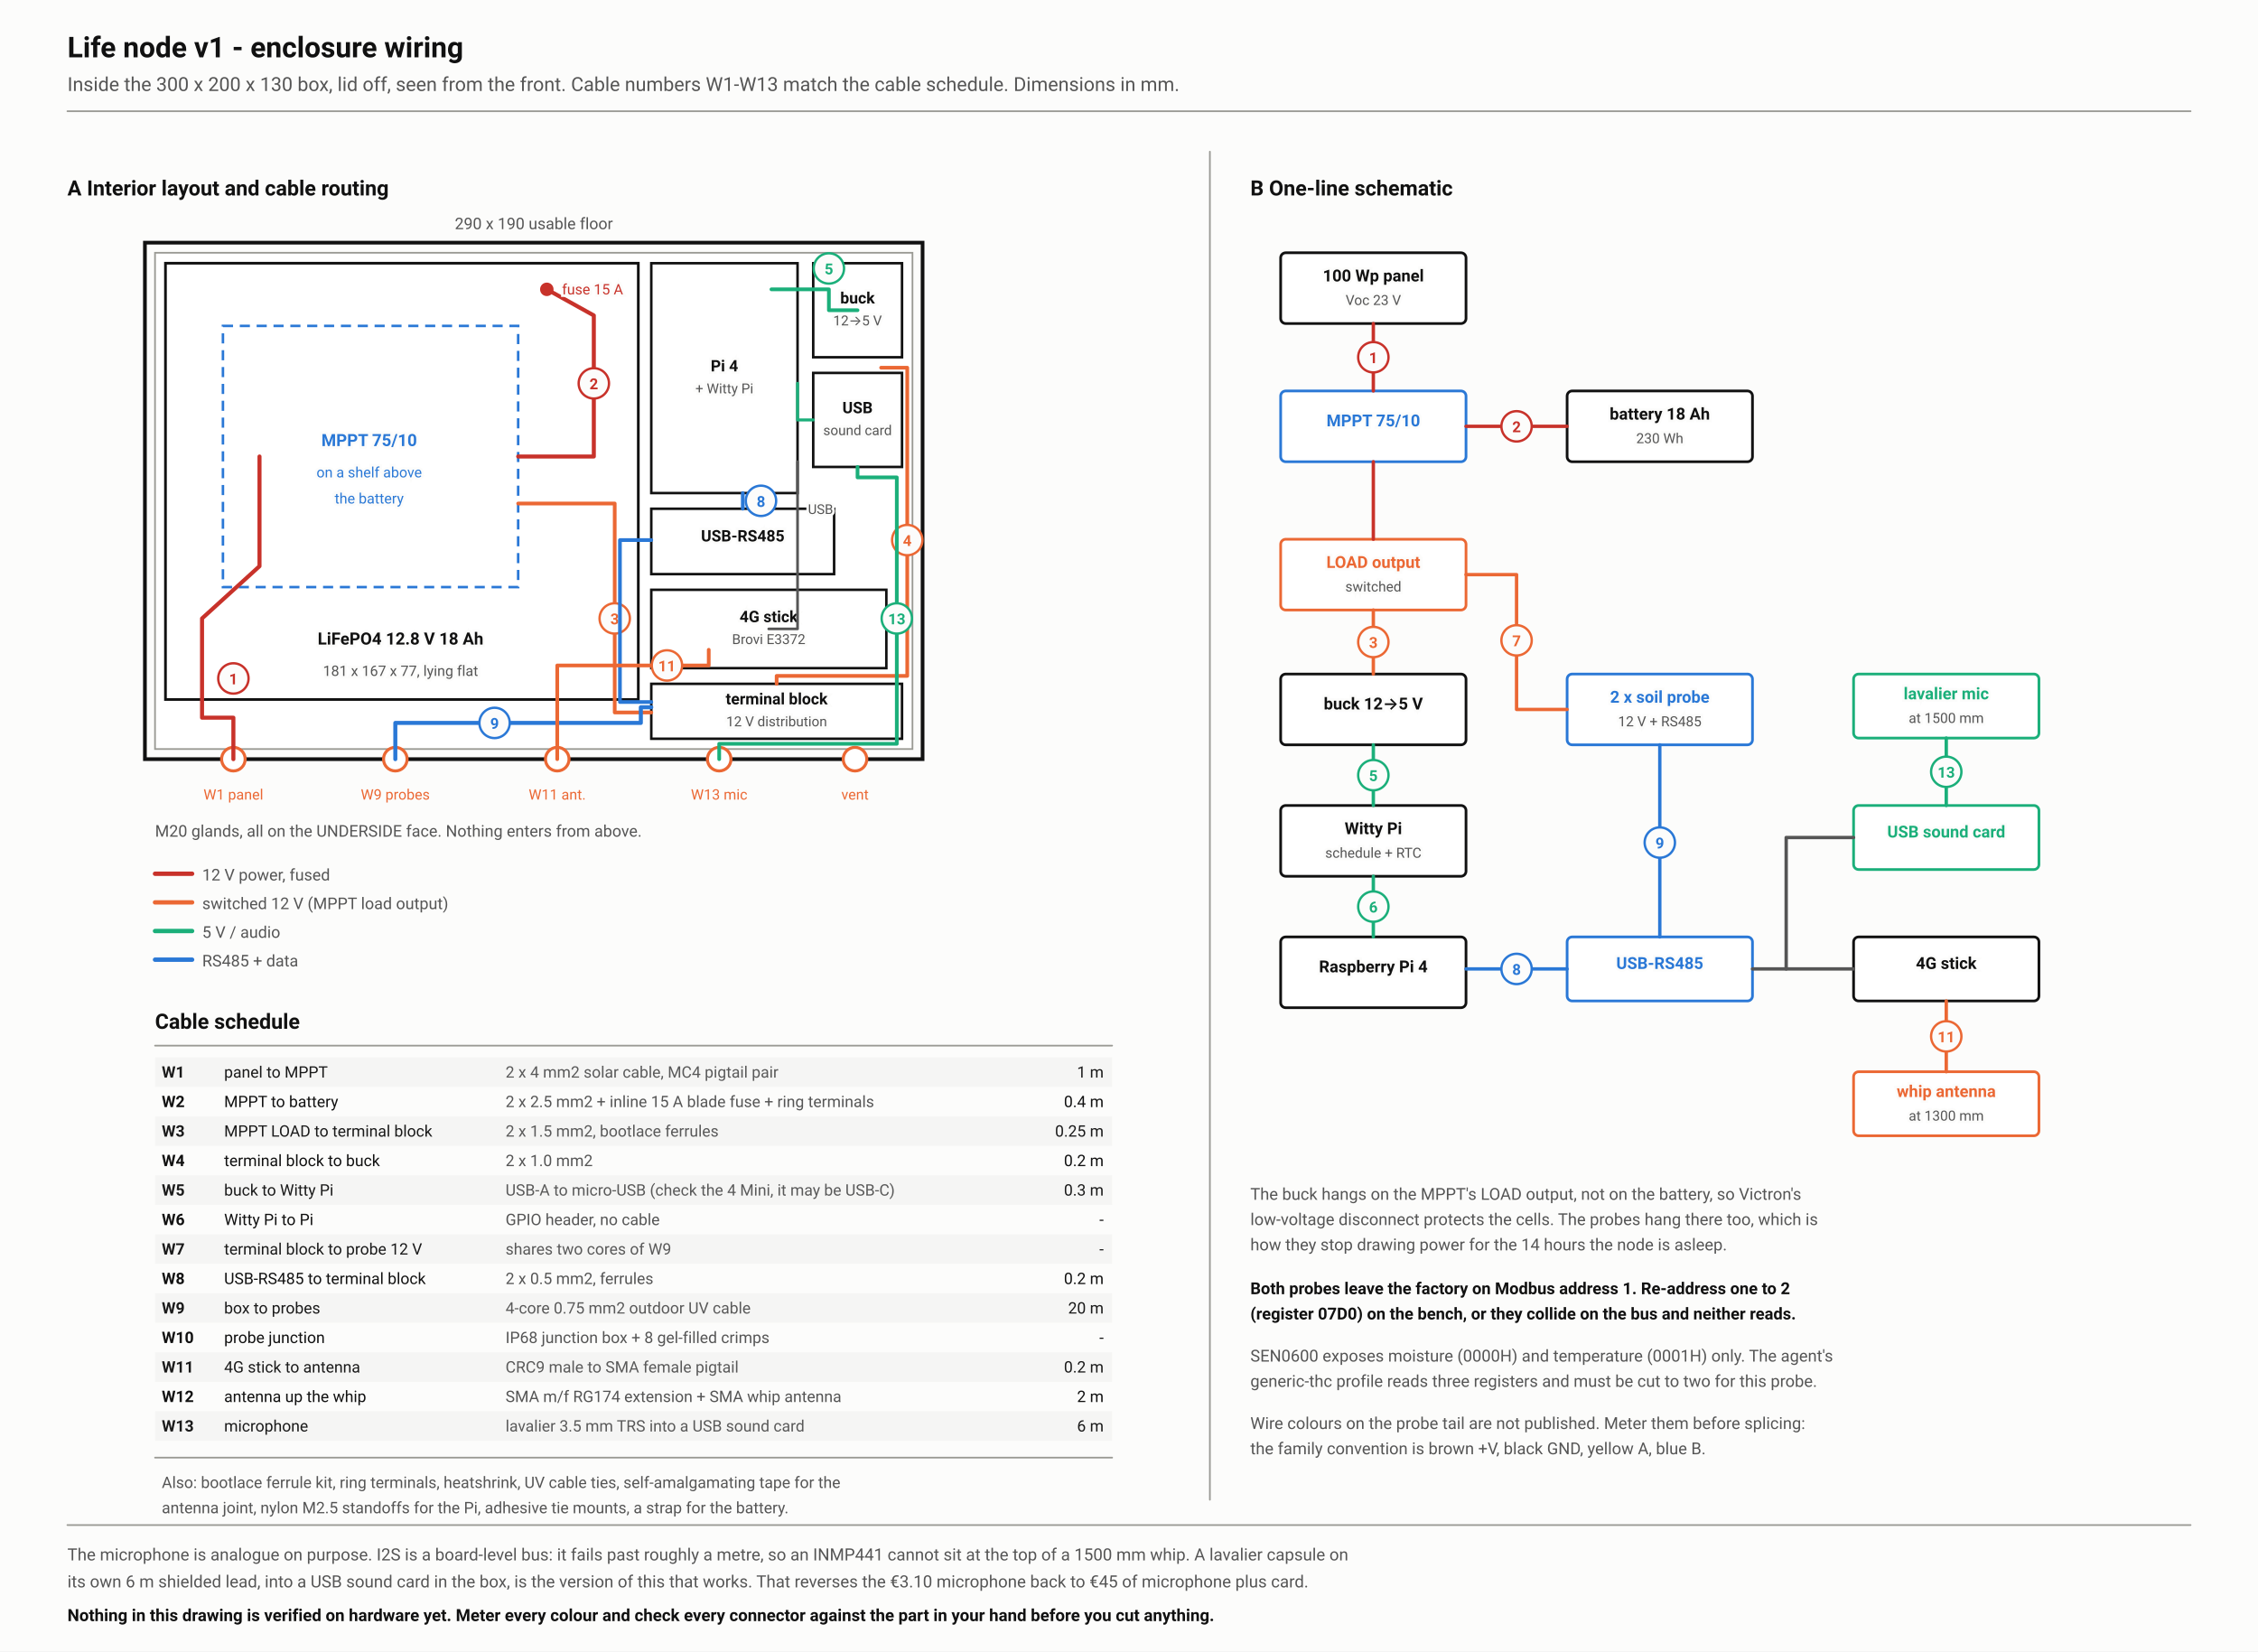
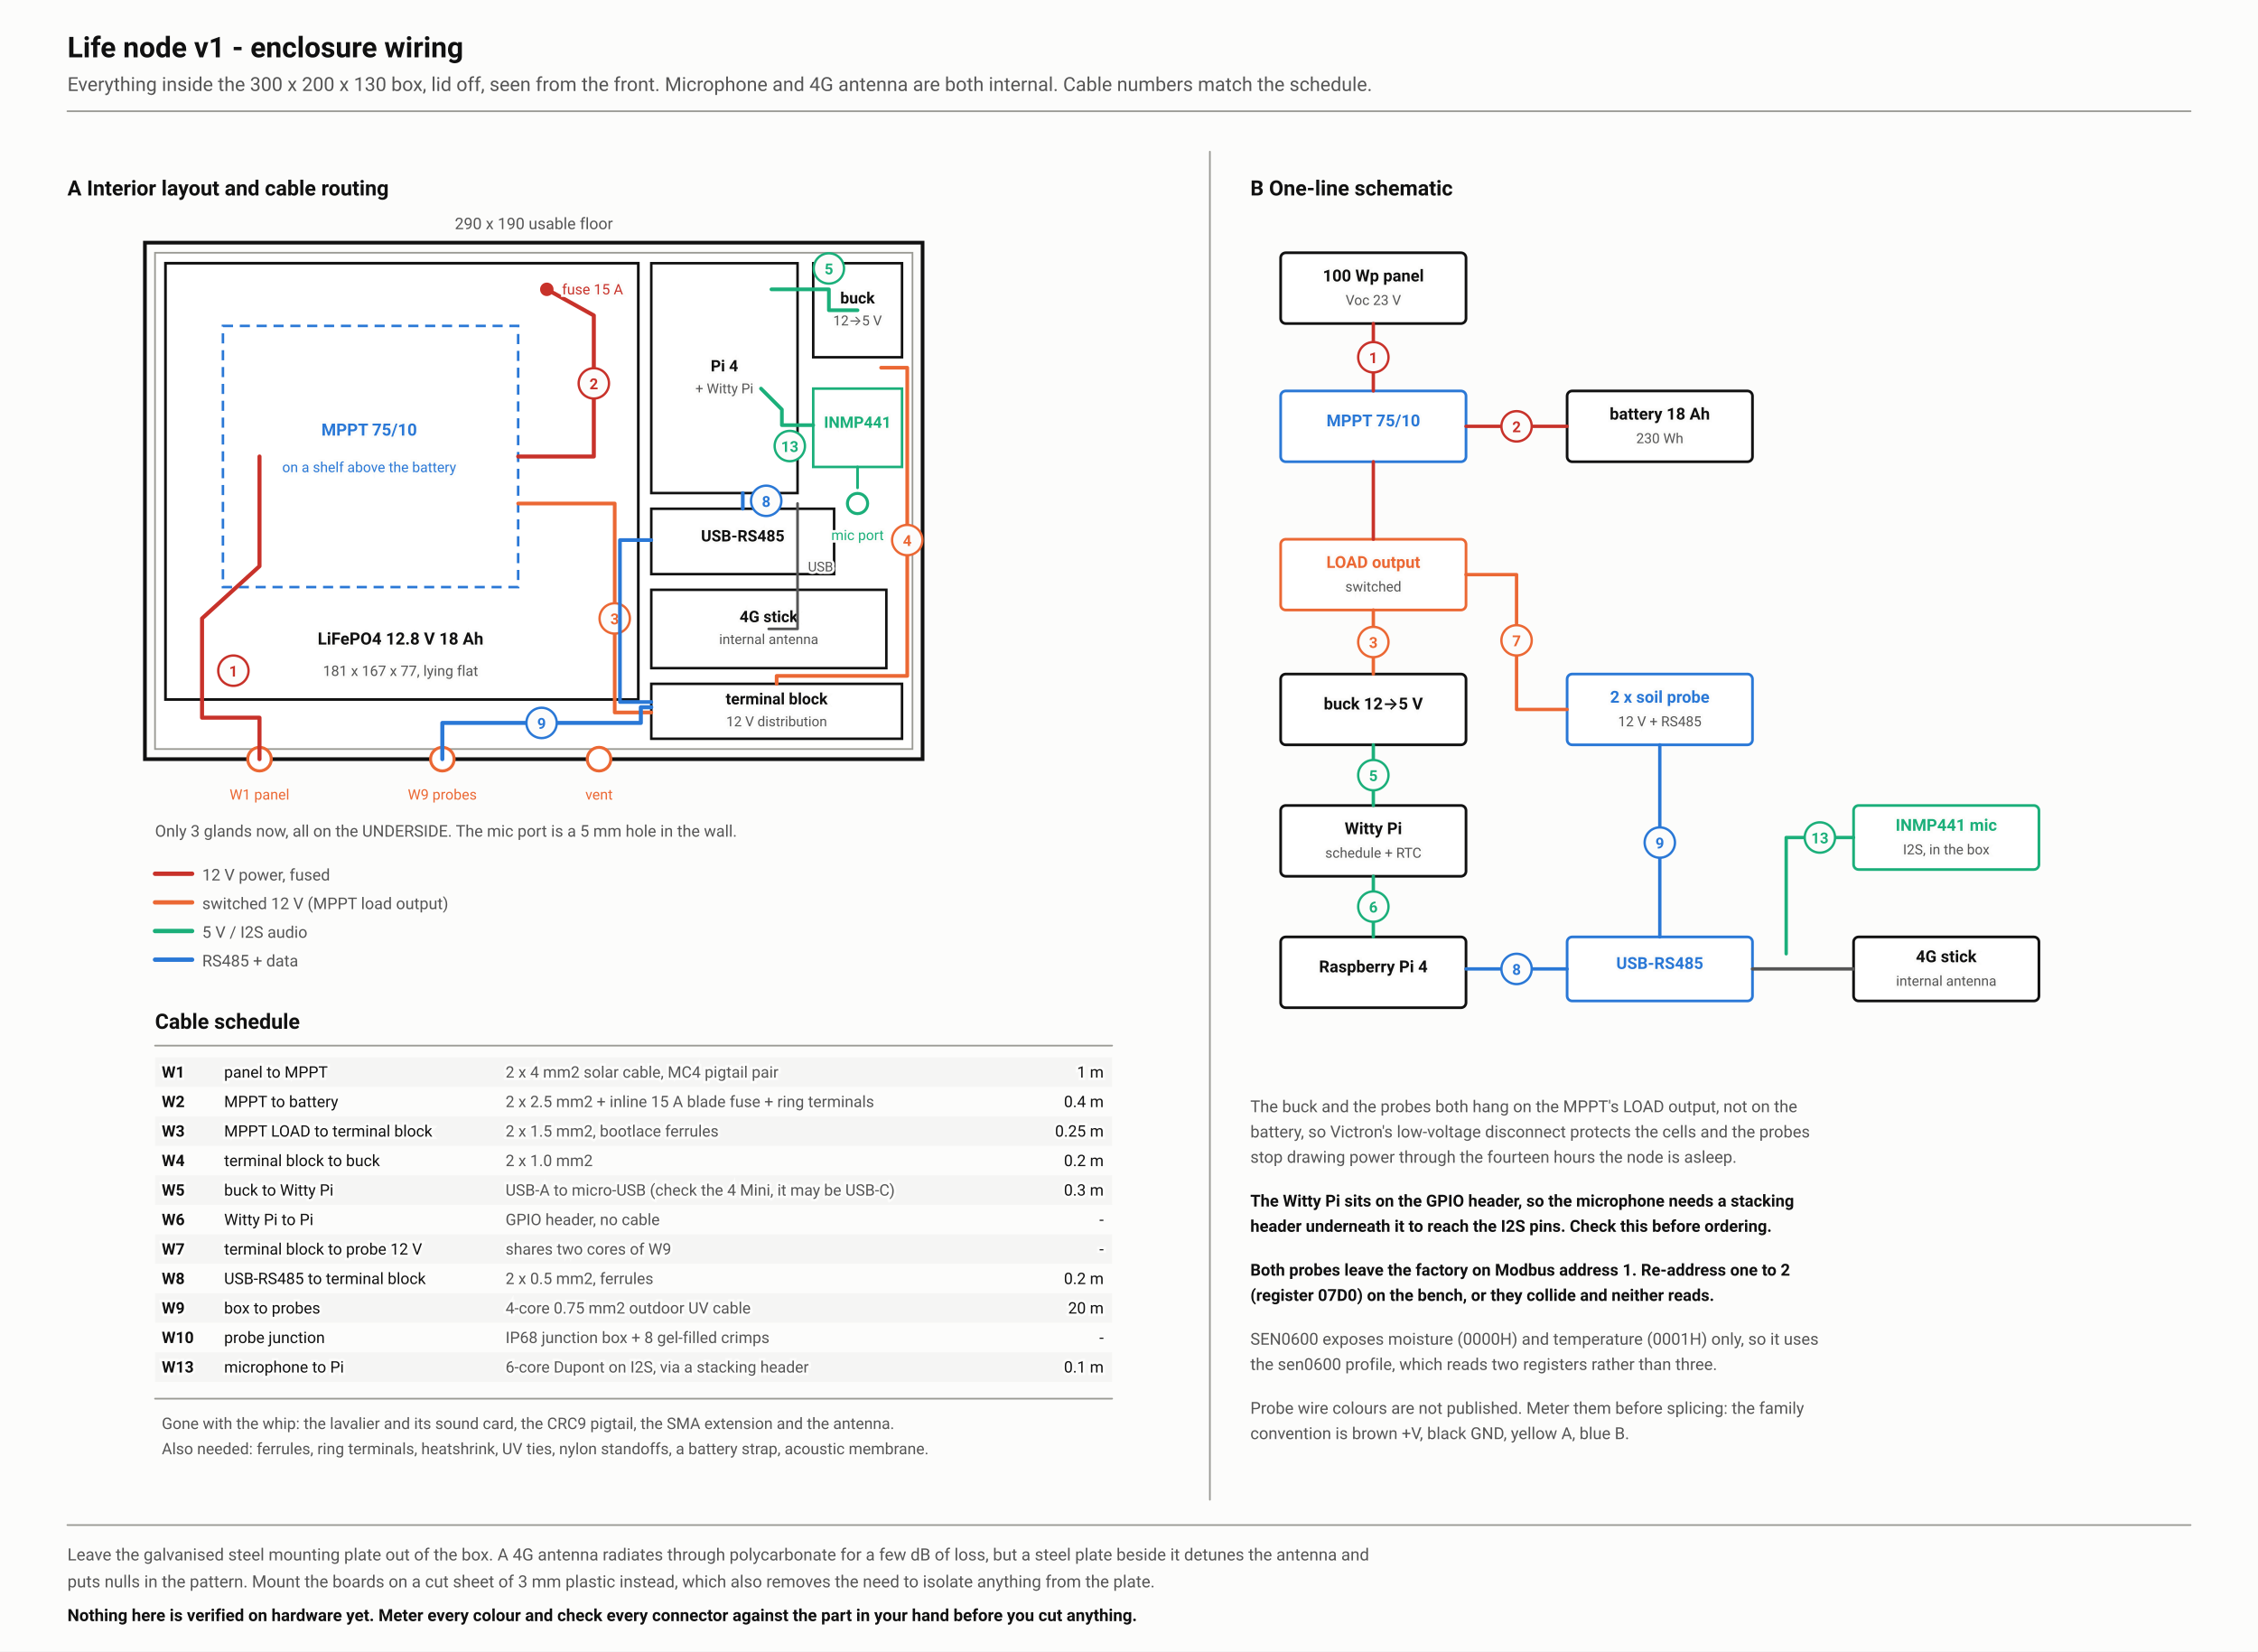
<svg xmlns="http://www.w3.org/2000/svg" width="1340" height="980" viewBox="0 0 1340 980" font-family="ui-sans-serif,system-ui,-apple-system,Segoe UI,Roboto,sans-serif">
  <rect width="1340" height="980" fill="#fcfcfb" />
  <text x="40.0" y="34.0" font-size="17" fill="#111111" text-anchor="start" font-weight="600" stroke="#fcfcfb" stroke-width="3" paint-order="stroke">Life node v1 - enclosure wiring</text>
-   <text x="40.0" y="54.0" font-size="11.5" fill="#555555" text-anchor="start" font-weight="400" stroke="#fcfcfb" stroke-width="3" paint-order="stroke">Inside the 300 x 200 x 130 box, lid off, seen from the front. Cable numbers W1-W13 match the cable schedule. Dimensions in mm.</text>
+   <text x="40.0" y="54.0" font-size="11.5" fill="#555555" text-anchor="start" font-weight="400" stroke="#fcfcfb" stroke-width="3" paint-order="stroke">Everything inside the 300 x 200 x 130 box, lid off, seen from the front. Microphone and 4G antenna are both internal. Cable numbers match the schedule.</text>
  <line x1="40.0" y1="66.0" x2="1300.0" y2="66.0" stroke="#9a9a94" stroke-width="1" stroke-linecap="round" />
  <line x1="718.0" y1="90.0" x2="718.0" y2="890.0" stroke="#9a9a94" stroke-width="1" stroke-linecap="round" />
  <text x="40.0" y="116.0" font-size="12.5" fill="#111111" text-anchor="start" font-weight="600" stroke="#fcfcfb" stroke-width="3" paint-order="stroke">A   Interior layout and cable routing</text>
  <rect x="86.0" y="144.0" width="461.5" height="306.5" fill="none" stroke="#111111" stroke-width="2.2" rx="0" />
  <rect x="92.0" y="150.0" width="449.5" height="294.5" fill="#ffffff" stroke="#9a9a94" stroke-width="1" rx="0" />
  <text x="316.8" y="136.0" font-size="9.5" fill="#555555" text-anchor="middle" font-weight="400" stroke="#fcfcfb" stroke-width="3" paint-order="stroke">290 x 190 usable floor</text>
  <rect x="98.2" y="156.2" width="280.6" height="258.9" fill="none" stroke="#111111" stroke-width="1.6" rx="0" />
  <text x="237.7" y="382.5" font-size="10" fill="#111111" text-anchor="middle" font-weight="600" stroke="#fcfcfb" stroke-width="3" paint-order="stroke">LiFePO4 12.8 V 18 Ah</text>
  <text x="237.7" y="401.1" font-size="8.6" fill="#555555" text-anchor="middle" font-weight="400" stroke="#fcfcfb" stroke-width="3" paint-order="stroke">181 x 167 x 77, lying flat</text>
  <rect x="132.3" y="193.4" width="175.2" height="155.0" fill="none" stroke="#2a78d6" stroke-width="1.5" rx="0" stroke-dasharray="6 4" />
-   <text x="219.1" y="264.7" font-size="10" fill="#2a78d6" text-anchor="middle" font-weight="600" stroke="#fcfcfb" stroke-width="3" paint-order="stroke">MPPT 75/10</text>
-   <text x="219.1" y="283.3" font-size="8.6" fill="#2a78d6" text-anchor="middle" font-weight="400" stroke="#fcfcfb" stroke-width="3" paint-order="stroke">on a shelf above</text>
-   <text x="219.1" y="298.8" font-size="8.6" fill="#2a78d6" text-anchor="middle" font-weight="400" stroke="#fcfcfb" stroke-width="3" paint-order="stroke">the battery</text>
+   <text x="219.1" y="258.5" font-size="10" fill="#2a78d6" text-anchor="middle" font-weight="600" stroke="#fcfcfb" stroke-width="3" paint-order="stroke">MPPT 75/10</text>
+   <text x="219.1" y="280.2" font-size="8.4" fill="#2a78d6" text-anchor="middle" font-weight="400" stroke="#fcfcfb" stroke-width="3" paint-order="stroke">on a shelf above the battery</text>
  <rect x="386.5" y="156.2" width="86.8" height="136.4" fill="#ffffff" stroke="#111111" stroke-width="1.5" rx="0" />
  <text x="429.9" y="220.4" font-size="9.4" fill="#111111" text-anchor="middle" font-weight="600" stroke="#fcfcfb" stroke-width="3" paint-order="stroke">Pi 4</text>
  <text x="429.9" y="233.4" font-size="8.2" fill="#555555" text-anchor="middle" font-weight="400" stroke="#fcfcfb" stroke-width="3" paint-order="stroke">+ Witty Pi</text>
  <rect x="482.6" y="156.2" width="52.7" height="55.8" fill="#ffffff" stroke="#111111" stroke-width="1.5" rx="0" />
  <text x="508.9" y="180.1" font-size="9.4" fill="#111111" text-anchor="middle" font-weight="600" stroke="#fcfcfb" stroke-width="3" paint-order="stroke">buck</text>
  <text x="508.9" y="193.1" font-size="8.2" fill="#555555" text-anchor="middle" font-weight="400" stroke="#fcfcfb" stroke-width="3" paint-order="stroke">12→5 V</text>
-   <rect x="482.6" y="221.3" width="52.7" height="55.8" fill="#ffffff" stroke="#111111" stroke-width="1.5" rx="0" />
-   <text x="508.9" y="245.2" font-size="9.4" fill="#111111" text-anchor="middle" font-weight="600" stroke="#fcfcfb" stroke-width="3" paint-order="stroke">USB</text>
-   <text x="508.9" y="258.2" font-size="8.2" fill="#555555" text-anchor="middle" font-weight="400" stroke="#fcfcfb" stroke-width="3" paint-order="stroke">sound card</text>
  <rect x="386.5" y="301.9" width="108.5" height="38.8" fill="#ffffff" stroke="#111111" stroke-width="1.5" rx="0" />
  <text x="440.8" y="321.3" font-size="9.4" fill="#111111" text-anchor="middle" font-weight="600" stroke="#fcfcfb" stroke-width="3" paint-order="stroke">USB-RS485</text>
  <rect x="386.5" y="350.0" width="139.5" height="46.5" fill="#ffffff" stroke="#111111" stroke-width="1.5" rx="0" />
  <text x="456.2" y="369.2" font-size="9.4" fill="#111111" text-anchor="middle" font-weight="600" stroke="#fcfcfb" stroke-width="3" paint-order="stroke">4G stick</text>
-   <text x="456.2" y="382.2" font-size="8.2" fill="#555555" text-anchor="middle" font-weight="400" stroke="#fcfcfb" stroke-width="3" paint-order="stroke">Brovi E3372</text>
+   <text x="456.2" y="382.2" font-size="8.2" fill="#555555" text-anchor="middle" font-weight="400" stroke="#fcfcfb" stroke-width="3" paint-order="stroke">internal antenna</text>
  <rect x="386.5" y="405.8" width="148.8" height="32.6" fill="#ffffff" stroke="#111111" stroke-width="1.5" rx="0" />
  <text x="460.9" y="418.0" font-size="9.4" fill="#111111" text-anchor="middle" font-weight="600" stroke="#fcfcfb" stroke-width="3" paint-order="stroke">terminal block</text>
  <text x="460.9" y="431.0" font-size="8.2" fill="#555555" text-anchor="middle" font-weight="400" stroke="#fcfcfb" stroke-width="3" paint-order="stroke">12 V distribution</text>
-   <circle cx="138.5" cy="450.5" r="7" fill="#ffffff" stroke="#eb6834" stroke-width="1.8" />
-   <text x="138.5" y="474.5" font-size="8.6" fill="#eb6834" text-anchor="middle" font-weight="400" stroke="#fcfcfb" stroke-width="3" paint-order="stroke">W1 panel</text>
-   <circle cx="234.6" cy="450.5" r="7" fill="#ffffff" stroke="#eb6834" stroke-width="1.8" />
-   <text x="234.6" y="474.5" font-size="8.6" fill="#eb6834" text-anchor="middle" font-weight="400" stroke="#fcfcfb" stroke-width="3" paint-order="stroke">W9 probes</text>
-   <circle cx="330.7" cy="450.5" r="7" fill="#ffffff" stroke="#eb6834" stroke-width="1.8" />
-   <text x="330.7" y="474.5" font-size="8.6" fill="#eb6834" text-anchor="middle" font-weight="400" stroke="#fcfcfb" stroke-width="3" paint-order="stroke">W11 ant.</text>
-   <circle cx="426.8" cy="450.5" r="7" fill="#ffffff" stroke="#eb6834" stroke-width="1.8" />
-   <text x="426.8" y="474.5" font-size="8.6" fill="#eb6834" text-anchor="middle" font-weight="400" stroke="#fcfcfb" stroke-width="3" paint-order="stroke">W13 mic</text>
-   <circle cx="507.4" cy="450.5" r="7" fill="#ffffff" stroke="#eb6834" stroke-width="1.8" />
-   <text x="507.4" y="474.5" font-size="8.6" fill="#eb6834" text-anchor="middle" font-weight="400" stroke="#fcfcfb" stroke-width="3" paint-order="stroke">vent</text>
-   <text x="92.0" y="496.5" font-size="9.6" fill="#555555" text-anchor="start" font-weight="400" stroke="#fcfcfb" stroke-width="3" paint-order="stroke">M20 glands, all on the UNDERSIDE face. Nothing enters from above.</text>
-   <polyline points="138.5,450.5 138.5,425.9 119.9,425.9 119.9,367.0 154.0,336.0 154.0,270.9" fill="none" stroke="#c8322a" stroke-width="2.4" stroke-linejoin="round" stroke-linecap="round" />
-   <circle cx="138.5" cy="402.6" r="9" fill="#fcfcfb" stroke="#c8322a" stroke-width="1.4" />
-   <text x="138.5" y="406.1" font-size="9" fill="#c8322a" text-anchor="middle" font-weight="700">1</text>
+   <rect x="482.6" y="230.6" width="52.7" height="46.5" fill="#ffffff" stroke="#1baf7a" stroke-width="1.5" rx="0" />
+   <text x="508.9" y="253.9" font-size="9.4" fill="#1baf7a" text-anchor="middle" font-weight="600" stroke="#fcfcfb" stroke-width="3" paint-order="stroke">INMP441</text>
+   <circle cx="508.9" cy="298.8" r="6" fill="#ffffff" stroke="#1baf7a" stroke-width="1.8" />
+   <text x="508.9" y="320.5" font-size="8.4" fill="#1baf7a" text-anchor="middle" font-weight="400" stroke="#fcfcfb" stroke-width="3" paint-order="stroke">mic port</text>
+   <line x1="508.9" y1="277.1" x2="508.9" y2="289.5" stroke="#1baf7a" stroke-width="1.6" stroke-linecap="round" />
+   <circle cx="154.0" cy="450.5" r="7" fill="#ffffff" stroke="#eb6834" stroke-width="1.8" />
+   <text x="154.0" y="474.5" font-size="8.6" fill="#eb6834" text-anchor="middle" font-weight="400" stroke="#fcfcfb" stroke-width="3" paint-order="stroke">W1 panel</text>
+   <circle cx="262.5" cy="450.5" r="7" fill="#ffffff" stroke="#eb6834" stroke-width="1.8" />
+   <text x="262.5" y="474.5" font-size="8.6" fill="#eb6834" text-anchor="middle" font-weight="400" stroke="#fcfcfb" stroke-width="3" paint-order="stroke">W9 probes</text>
+   <circle cx="355.5" cy="450.5" r="7" fill="#ffffff" stroke="#eb6834" stroke-width="1.8" />
+   <text x="355.5" y="474.5" font-size="8.6" fill="#eb6834" text-anchor="middle" font-weight="400" stroke="#fcfcfb" stroke-width="3" paint-order="stroke">vent</text>
+   <text x="92.0" y="496.5" font-size="9.6" fill="#555555" text-anchor="start" font-weight="400" stroke="#fcfcfb" stroke-width="3" paint-order="stroke">Only 3 glands now, all on the UNDERSIDE. The mic port is a 5 mm hole in the wall.</text>
+   <polyline points="154.0,450.5 154.0,425.9 119.9,425.9 119.9,367.0 154.0,336.0 154.0,270.9" fill="none" stroke="#c8322a" stroke-width="2.4" stroke-linejoin="round" stroke-linecap="round" />
+   <circle cx="138.5" cy="398.0" r="9" fill="#fcfcfb" stroke="#c8322a" stroke-width="1.4" />
+   <text x="138.5" y="401.5" font-size="9" fill="#c8322a" text-anchor="middle" font-weight="700">1</text>
  <polyline points="307.5,270.9 352.4,270.9 352.4,187.2 324.5,171.7" fill="none" stroke="#c8322a" stroke-width="2.4" stroke-linejoin="round" stroke-linecap="round" />
  <circle cx="352.4" cy="227.5" r="9" fill="#fcfcfb" stroke="#c8322a" stroke-width="1.4" />
  <text x="352.4" y="231.0" font-size="9" fill="#c8322a" text-anchor="middle" font-weight="700">2</text>
  <circle cx="324.5" cy="171.7" r="4" fill="#c8322a" stroke="none" stroke-width="1" />
  <text x="333.5" y="174.7" font-size="8.6" fill="#c8322a" text-anchor="start" font-weight="400" stroke="#fcfcfb" stroke-width="3" paint-order="stroke">fuse 15 A</text>
  <polyline points="307.5,298.8 364.8,298.8 364.8,422.8 386.5,422.8" fill="none" stroke="#eb6834" stroke-width="2.2" stroke-linejoin="round" stroke-linecap="round" />
  <circle cx="364.8" cy="367.0" r="9" fill="#fcfcfb" stroke="#eb6834" stroke-width="1.4" />
  <text x="364.8" y="370.5" font-size="9" fill="#eb6834" text-anchor="middle" font-weight="700">3</text>
  <polyline points="460.9,405.8 460.9,401.1 538.4,401.1 538.4,218.2 522.9,218.2" fill="none" stroke="#eb6834" stroke-width="2.2" stroke-linejoin="round" stroke-linecap="round" />
  <circle cx="538.4" cy="320.5" r="9" fill="#fcfcfb" stroke="#eb6834" stroke-width="1.4" />
  <text x="538.4" y="324.0" font-size="9" fill="#eb6834" text-anchor="middle" font-weight="700">4</text>
  <polyline points="508.9,184.1 491.9,184.1 491.9,171.7 457.8,171.7" fill="none" stroke="#1baf7a" stroke-width="2.2" stroke-linejoin="round" stroke-linecap="round" />
  <circle cx="491.9" cy="159.3" r="9" fill="#fcfcfb" stroke="#1baf7a" stroke-width="1.4" />
  <text x="491.9" y="162.8" font-size="9" fill="#1baf7a" text-anchor="middle" font-weight="700">5</text>
+   <polyline points="482.6,252.3 464.0,252.3 464.0,243.0 451.6,230.6" fill="none" stroke="#1baf7a" stroke-width="2.2" stroke-linejoin="round" stroke-linecap="round" />
+   <circle cx="468.7" cy="264.7" r="9" fill="#fcfcfb" stroke="#1baf7a" stroke-width="1.4" />
+   <text x="468.7" y="268.2" font-size="9" fill="#1baf7a" text-anchor="middle" font-weight="700">13</text>
  <polyline points="440.8,301.9 440.8,292.6" fill="none" stroke="#2a78d6" stroke-width="2.2" stroke-linejoin="round" stroke-linecap="round" />
-   <circle cx="451.6" cy="297.2" r="9" fill="#fcfcfb" stroke="#2a78d6" stroke-width="1.4" />
-   <text x="451.6" y="300.8" font-size="9" fill="#2a78d6" text-anchor="middle" font-weight="700">8</text>
+   <circle cx="454.7" cy="297.2" r="9" fill="#fcfcfb" stroke="#2a78d6" stroke-width="1.4" />
+   <text x="454.7" y="300.8" font-size="9" fill="#2a78d6" text-anchor="middle" font-weight="700">8</text>
  <polyline points="386.5,320.5 367.9,320.5 367.9,416.6 386.5,416.6" fill="none" stroke="#2a78d6" stroke-width="2.2" stroke-linejoin="round" stroke-linecap="round" />
-   <polyline points="234.6,450.5 234.6,429.0 380.3,429.0 380.3,419.7 386.5,419.7" fill="none" stroke="#2a78d6" stroke-width="2.4" stroke-linejoin="round" stroke-linecap="round" />
-   <circle cx="293.5" cy="429.0" r="9" fill="#fcfcfb" stroke="#2a78d6" stroke-width="1.4" />
-   <text x="293.5" y="432.5" font-size="9" fill="#2a78d6" text-anchor="middle" font-weight="700">9</text>
-   <polyline points="330.7,450.5 330.7,394.9 420.6,394.9 420.6,385.6" fill="none" stroke="#eb6834" stroke-width="2.2" stroke-linejoin="round" stroke-linecap="round" />
-   <circle cx="395.8" cy="394.9" r="9" fill="#fcfcfb" stroke="#eb6834" stroke-width="1.4" />
-   <text x="395.8" y="398.4" font-size="9" fill="#eb6834" text-anchor="middle" font-weight="700">11</text>
-   <polyline points="426.8,450.5 426.8,441.4 532.2,441.4 532.2,283.3 508.9,283.3 508.9,277.1" fill="none" stroke="#1baf7a" stroke-width="2.2" stroke-linejoin="round" stroke-linecap="round" />
-   <circle cx="532.2" cy="367.0" r="9" fill="#fcfcfb" stroke="#1baf7a" stroke-width="1.4" />
-   <text x="532.2" y="370.5" font-size="9" fill="#1baf7a" text-anchor="middle" font-weight="700">13</text>
-   <polyline points="482.6,249.2 473.3,249.2 473.3,227.5" fill="none" stroke="#1baf7a" stroke-width="1.8" stroke-linejoin="round" stroke-linecap="round" />
-   <polyline points="456.2,373.2 473.3,373.2 473.3,274.0" fill="none" stroke="#555555" stroke-width="1.6" stroke-linejoin="round" stroke-linecap="round" />
-   <text x="479.5" y="305.0" font-size="8" fill="#555555" text-anchor="start" font-weight="400" stroke="#fcfcfb" stroke-width="3" paint-order="stroke">USB</text>
+   <polyline points="262.5,450.5 262.5,429.0 380.3,429.0 380.3,419.7 386.5,419.7" fill="none" stroke="#2a78d6" stroke-width="2.4" stroke-linejoin="round" stroke-linecap="round" />
+   <circle cx="321.4" cy="429.0" r="9" fill="#fcfcfb" stroke="#2a78d6" stroke-width="1.4" />
+   <text x="321.4" y="432.5" font-size="9" fill="#2a78d6" text-anchor="middle" font-weight="700">9</text>
+   <polyline points="456.2,373.2 473.3,373.2 473.3,298.8" fill="none" stroke="#555555" stroke-width="1.6" stroke-linejoin="round" stroke-linecap="round" />
+   <text x="479.5" y="339.1" font-size="8" fill="#555555" text-anchor="start" font-weight="400" stroke="#fcfcfb" stroke-width="3" paint-order="stroke">USB</text>
  <line x1="92.0" y1="518.5" x2="114.0" y2="518.5" stroke="#c8322a" stroke-width="2.6" stroke-linecap="round" />
  <text x="120.0" y="522.5" font-size="9.6" fill="#555555" text-anchor="start" font-weight="400" stroke="#fcfcfb" stroke-width="3" paint-order="stroke">12 V power, fused</text>
  <line x1="92.0" y1="535.5" x2="114.0" y2="535.5" stroke="#eb6834" stroke-width="2.6" stroke-linecap="round" />
  <text x="120.0" y="539.5" font-size="9.6" fill="#555555" text-anchor="start" font-weight="400" stroke="#fcfcfb" stroke-width="3" paint-order="stroke">switched 12 V (MPPT load output)</text>
  <line x1="92.0" y1="552.5" x2="114.0" y2="552.5" stroke="#1baf7a" stroke-width="2.6" stroke-linecap="round" />
-   <text x="120.0" y="556.5" font-size="9.6" fill="#555555" text-anchor="start" font-weight="400" stroke="#fcfcfb" stroke-width="3" paint-order="stroke">5 V / audio</text>
+   <text x="120.0" y="556.5" font-size="9.6" fill="#555555" text-anchor="start" font-weight="400" stroke="#fcfcfb" stroke-width="3" paint-order="stroke">5 V / I2S audio</text>
  <line x1="92.0" y1="569.5" x2="114.0" y2="569.5" stroke="#2a78d6" stroke-width="2.6" stroke-linecap="round" />
  <text x="120.0" y="573.5" font-size="9.6" fill="#555555" text-anchor="start" font-weight="400" stroke="#fcfcfb" stroke-width="3" paint-order="stroke">RS485 + data</text>
  <text x="92.0" y="610.5" font-size="12.5" fill="#111111" text-anchor="start" font-weight="600" stroke="#fcfcfb" stroke-width="3" paint-order="stroke">Cable schedule</text>
  <line x1="92.0" y1="620.5" x2="660.0" y2="620.5" stroke="#9a9a94" stroke-width="1" stroke-linecap="round" />
+   <rect x="92" y="627.5" width="568" height="17.5" fill="#9a9a94" opacity="0.07" />
  <text x="96.0" y="639.5" font-size="9.4" fill="#111111" text-anchor="start" font-weight="700" stroke="#fcfcfb" stroke-width="3" paint-order="stroke">W1</text>
  <text x="133.0" y="639.5" font-size="9.4" fill="#111111" text-anchor="start" font-weight="400" stroke="#fcfcfb" stroke-width="3" paint-order="stroke">panel to MPPT</text>
  <text x="300.0" y="639.5" font-size="9.4" fill="#555555" text-anchor="start" font-weight="400" stroke="#fcfcfb" stroke-width="3" paint-order="stroke">2 x 4 mm2 solar cable, MC4 pigtail pair</text>
  <text x="655.0" y="639.5" font-size="9.4" fill="#111111" text-anchor="end" font-weight="400" stroke="#fcfcfb" stroke-width="3" paint-order="stroke">1 m</text>
-   <rect x="92" y="627.5" width="568" height="17.5" fill="#9a9a94" opacity="0.07" />
  <text x="96.0" y="657.0" font-size="9.4" fill="#111111" text-anchor="start" font-weight="700" stroke="#fcfcfb" stroke-width="3" paint-order="stroke">W2</text>
  <text x="133.0" y="657.0" font-size="9.4" fill="#111111" text-anchor="start" font-weight="400" stroke="#fcfcfb" stroke-width="3" paint-order="stroke">MPPT to battery</text>
  <text x="300.0" y="657.0" font-size="9.4" fill="#555555" text-anchor="start" font-weight="400" stroke="#fcfcfb" stroke-width="3" paint-order="stroke">2 x 2.5 mm2 + inline 15 A blade fuse + ring terminals</text>
  <text x="655.0" y="657.0" font-size="9.4" fill="#111111" text-anchor="end" font-weight="400" stroke="#fcfcfb" stroke-width="3" paint-order="stroke">0.4 m</text>
+   <rect x="92" y="662.5" width="568" height="17.5" fill="#9a9a94" opacity="0.07" />
  <text x="96.0" y="674.5" font-size="9.4" fill="#111111" text-anchor="start" font-weight="700" stroke="#fcfcfb" stroke-width="3" paint-order="stroke">W3</text>
  <text x="133.0" y="674.5" font-size="9.4" fill="#111111" text-anchor="start" font-weight="400" stroke="#fcfcfb" stroke-width="3" paint-order="stroke">MPPT LOAD to terminal block</text>
  <text x="300.0" y="674.5" font-size="9.4" fill="#555555" text-anchor="start" font-weight="400" stroke="#fcfcfb" stroke-width="3" paint-order="stroke">2 x 1.5 mm2, bootlace ferrules</text>
  <text x="655.0" y="674.5" font-size="9.4" fill="#111111" text-anchor="end" font-weight="400" stroke="#fcfcfb" stroke-width="3" paint-order="stroke">0.25 m</text>
-   <rect x="92" y="662.5" width="568" height="17.5" fill="#9a9a94" opacity="0.07" />
  <text x="96.0" y="692.0" font-size="9.4" fill="#111111" text-anchor="start" font-weight="700" stroke="#fcfcfb" stroke-width="3" paint-order="stroke">W4</text>
  <text x="133.0" y="692.0" font-size="9.4" fill="#111111" text-anchor="start" font-weight="400" stroke="#fcfcfb" stroke-width="3" paint-order="stroke">terminal block to buck</text>
  <text x="300.0" y="692.0" font-size="9.4" fill="#555555" text-anchor="start" font-weight="400" stroke="#fcfcfb" stroke-width="3" paint-order="stroke">2 x 1.0 mm2</text>
  <text x="655.0" y="692.0" font-size="9.4" fill="#111111" text-anchor="end" font-weight="400" stroke="#fcfcfb" stroke-width="3" paint-order="stroke">0.2 m</text>
+   <rect x="92" y="697.5" width="568" height="17.5" fill="#9a9a94" opacity="0.07" />
  <text x="96.0" y="709.5" font-size="9.4" fill="#111111" text-anchor="start" font-weight="700" stroke="#fcfcfb" stroke-width="3" paint-order="stroke">W5</text>
  <text x="133.0" y="709.5" font-size="9.4" fill="#111111" text-anchor="start" font-weight="400" stroke="#fcfcfb" stroke-width="3" paint-order="stroke">buck to Witty Pi</text>
  <text x="300.0" y="709.5" font-size="9.4" fill="#555555" text-anchor="start" font-weight="400" stroke="#fcfcfb" stroke-width="3" paint-order="stroke">USB-A to micro-USB (check the 4 Mini, it may be USB-C)</text>
  <text x="655.0" y="709.5" font-size="9.4" fill="#111111" text-anchor="end" font-weight="400" stroke="#fcfcfb" stroke-width="3" paint-order="stroke">0.3 m</text>
-   <rect x="92" y="697.5" width="568" height="17.5" fill="#9a9a94" opacity="0.07" />
  <text x="96.0" y="727.0" font-size="9.4" fill="#111111" text-anchor="start" font-weight="700" stroke="#fcfcfb" stroke-width="3" paint-order="stroke">W6</text>
  <text x="133.0" y="727.0" font-size="9.4" fill="#111111" text-anchor="start" font-weight="400" stroke="#fcfcfb" stroke-width="3" paint-order="stroke">Witty Pi to Pi</text>
  <text x="300.0" y="727.0" font-size="9.4" fill="#555555" text-anchor="start" font-weight="400" stroke="#fcfcfb" stroke-width="3" paint-order="stroke">GPIO header, no cable</text>
  <text x="655.0" y="727.0" font-size="9.4" fill="#111111" text-anchor="end" font-weight="400" stroke="#fcfcfb" stroke-width="3" paint-order="stroke">-</text>
+   <rect x="92" y="732.5" width="568" height="17.5" fill="#9a9a94" opacity="0.07" />
  <text x="96.0" y="744.5" font-size="9.4" fill="#111111" text-anchor="start" font-weight="700" stroke="#fcfcfb" stroke-width="3" paint-order="stroke">W7</text>
  <text x="133.0" y="744.5" font-size="9.4" fill="#111111" text-anchor="start" font-weight="400" stroke="#fcfcfb" stroke-width="3" paint-order="stroke">terminal block to probe 12 V</text>
  <text x="300.0" y="744.5" font-size="9.4" fill="#555555" text-anchor="start" font-weight="400" stroke="#fcfcfb" stroke-width="3" paint-order="stroke">shares two cores of W9</text>
  <text x="655.0" y="744.5" font-size="9.4" fill="#111111" text-anchor="end" font-weight="400" stroke="#fcfcfb" stroke-width="3" paint-order="stroke">-</text>
-   <rect x="92" y="732.5" width="568" height="17.5" fill="#9a9a94" opacity="0.07" />
  <text x="96.0" y="762.0" font-size="9.4" fill="#111111" text-anchor="start" font-weight="700" stroke="#fcfcfb" stroke-width="3" paint-order="stroke">W8</text>
  <text x="133.0" y="762.0" font-size="9.4" fill="#111111" text-anchor="start" font-weight="400" stroke="#fcfcfb" stroke-width="3" paint-order="stroke">USB-RS485 to terminal block</text>
  <text x="300.0" y="762.0" font-size="9.4" fill="#555555" text-anchor="start" font-weight="400" stroke="#fcfcfb" stroke-width="3" paint-order="stroke">2 x 0.5 mm2, ferrules</text>
  <text x="655.0" y="762.0" font-size="9.4" fill="#111111" text-anchor="end" font-weight="400" stroke="#fcfcfb" stroke-width="3" paint-order="stroke">0.2 m</text>
+   <rect x="92" y="767.5" width="568" height="17.5" fill="#9a9a94" opacity="0.07" />
  <text x="96.0" y="779.5" font-size="9.4" fill="#111111" text-anchor="start" font-weight="700" stroke="#fcfcfb" stroke-width="3" paint-order="stroke">W9</text>
  <text x="133.0" y="779.5" font-size="9.4" fill="#111111" text-anchor="start" font-weight="400" stroke="#fcfcfb" stroke-width="3" paint-order="stroke">box to probes</text>
  <text x="300.0" y="779.5" font-size="9.4" fill="#555555" text-anchor="start" font-weight="400" stroke="#fcfcfb" stroke-width="3" paint-order="stroke">4-core 0.75 mm2 outdoor UV cable</text>
  <text x="655.0" y="779.5" font-size="9.4" fill="#111111" text-anchor="end" font-weight="400" stroke="#fcfcfb" stroke-width="3" paint-order="stroke">20 m</text>
-   <rect x="92" y="767.5" width="568" height="17.5" fill="#9a9a94" opacity="0.07" />
  <text x="96.0" y="797.0" font-size="9.4" fill="#111111" text-anchor="start" font-weight="700" stroke="#fcfcfb" stroke-width="3" paint-order="stroke">W10</text>
  <text x="133.0" y="797.0" font-size="9.4" fill="#111111" text-anchor="start" font-weight="400" stroke="#fcfcfb" stroke-width="3" paint-order="stroke">probe junction</text>
  <text x="300.0" y="797.0" font-size="9.4" fill="#555555" text-anchor="start" font-weight="400" stroke="#fcfcfb" stroke-width="3" paint-order="stroke">IP68 junction box + 8 gel-filled crimps</text>
  <text x="655.0" y="797.0" font-size="9.4" fill="#111111" text-anchor="end" font-weight="400" stroke="#fcfcfb" stroke-width="3" paint-order="stroke">-</text>
-   <text x="96.0" y="814.5" font-size="9.4" fill="#111111" text-anchor="start" font-weight="700" stroke="#fcfcfb" stroke-width="3" paint-order="stroke">W11</text>
-   <text x="133.0" y="814.5" font-size="9.4" fill="#111111" text-anchor="start" font-weight="400" stroke="#fcfcfb" stroke-width="3" paint-order="stroke">4G stick to antenna</text>
-   <text x="300.0" y="814.5" font-size="9.4" fill="#555555" text-anchor="start" font-weight="400" stroke="#fcfcfb" stroke-width="3" paint-order="stroke">CRC9 male to SMA female pigtail</text>
-   <text x="655.0" y="814.5" font-size="9.4" fill="#111111" text-anchor="end" font-weight="400" stroke="#fcfcfb" stroke-width="3" paint-order="stroke">0.2 m</text>
  <rect x="92" y="802.5" width="568" height="17.5" fill="#9a9a94" opacity="0.07" />
-   <text x="96.0" y="832.0" font-size="9.4" fill="#111111" text-anchor="start" font-weight="700" stroke="#fcfcfb" stroke-width="3" paint-order="stroke">W12</text>
-   <text x="133.0" y="832.0" font-size="9.4" fill="#111111" text-anchor="start" font-weight="400" stroke="#fcfcfb" stroke-width="3" paint-order="stroke">antenna up the whip</text>
-   <text x="300.0" y="832.0" font-size="9.4" fill="#555555" text-anchor="start" font-weight="400" stroke="#fcfcfb" stroke-width="3" paint-order="stroke">SMA m/f RG174 extension + SMA whip antenna</text>
-   <text x="655.0" y="832.0" font-size="9.4" fill="#111111" text-anchor="end" font-weight="400" stroke="#fcfcfb" stroke-width="3" paint-order="stroke">2 m</text>
-   <text x="96.0" y="849.5" font-size="9.4" fill="#111111" text-anchor="start" font-weight="700" stroke="#fcfcfb" stroke-width="3" paint-order="stroke">W13</text>
-   <text x="133.0" y="849.5" font-size="9.4" fill="#111111" text-anchor="start" font-weight="400" stroke="#fcfcfb" stroke-width="3" paint-order="stroke">microphone</text>
-   <text x="300.0" y="849.5" font-size="9.4" fill="#555555" text-anchor="start" font-weight="400" stroke="#fcfcfb" stroke-width="3" paint-order="stroke">lavalier 3.5 mm TRS into a USB sound card</text>
-   <text x="655.0" y="849.5" font-size="9.4" fill="#111111" text-anchor="end" font-weight="400" stroke="#fcfcfb" stroke-width="3" paint-order="stroke">6 m</text>
-   <rect x="92" y="837.5" width="568" height="17.5" fill="#9a9a94" opacity="0.07" />
-   <line x1="92.0" y1="865.0" x2="660.0" y2="865.0" stroke="#9a9a94" stroke-width="1" stroke-linecap="round" />
-   <text x="96.0" y="883.0" font-size="9.4" fill="#555555" text-anchor="start" font-weight="400" stroke="#fcfcfb" stroke-width="3" paint-order="stroke">Also: bootlace ferrule kit, ring terminals, heatshrink, UV cable ties, self-amalgamating tape for the</text>
-   <text x="96.0" y="898.0" font-size="9.4" fill="#555555" text-anchor="start" font-weight="400" stroke="#fcfcfb" stroke-width="3" paint-order="stroke">antenna joint, nylon M2.5 standoffs for the Pi, adhesive tie mounts, a strap for the battery.</text>
+   <text x="96.0" y="814.5" font-size="9.4" fill="#111111" text-anchor="start" font-weight="700" stroke="#fcfcfb" stroke-width="3" paint-order="stroke">W13</text>
+   <text x="133.0" y="814.5" font-size="9.4" fill="#111111" text-anchor="start" font-weight="400" stroke="#fcfcfb" stroke-width="3" paint-order="stroke">microphone to Pi</text>
+   <text x="300.0" y="814.5" font-size="9.4" fill="#555555" text-anchor="start" font-weight="400" stroke="#fcfcfb" stroke-width="3" paint-order="stroke">6-core Dupont on I2S, via a stacking header</text>
+   <text x="655.0" y="814.5" font-size="9.4" fill="#111111" text-anchor="end" font-weight="400" stroke="#fcfcfb" stroke-width="3" paint-order="stroke">0.1 m</text>
+   <line x1="92.0" y1="830.0" x2="660.0" y2="830.0" stroke="#9a9a94" stroke-width="1" stroke-linecap="round" />
+   <text x="96.0" y="848.0" font-size="9.4" fill="#555555" text-anchor="start" font-weight="400" stroke="#fcfcfb" stroke-width="3" paint-order="stroke">Gone with the whip: the lavalier and its sound card, the CRC9 pigtail, the SMA extension and the antenna.</text>
+   <text x="96.0" y="863.0" font-size="9.4" fill="#555555" text-anchor="start" font-weight="400" stroke="#fcfcfb" stroke-width="3" paint-order="stroke">Also needed: ferrules, ring terminals, heatshrink, UV ties, nylon standoffs, a battery strap, acoustic membrane.</text>
  <text x="742.0" y="116.0" font-size="12.5" fill="#111111" text-anchor="start" font-weight="600" stroke="#fcfcfb" stroke-width="3" paint-order="stroke">B   One-line schematic</text>
  <rect x="760.0" y="150.0" width="110.0" height="42.0" fill="#ffffff" stroke="#111111" stroke-width="1.6" rx="3" />
  <text x="815.0" y="167.0" font-size="9.8" fill="#111111" text-anchor="middle" font-weight="600" stroke="#fcfcfb" stroke-width="3" paint-order="stroke">100 Wp panel</text>
  <text x="815.0" y="181.0" font-size="8.3" fill="#555555" text-anchor="middle" font-weight="400" stroke="#fcfcfb" stroke-width="3" paint-order="stroke">Voc 23 V</text>
  <rect x="760.0" y="232.0" width="110.0" height="42.0" fill="#ffffff" stroke="#2a78d6" stroke-width="1.6" rx="3" />
  <text x="815.0" y="253.0" font-size="9.8" fill="#2a78d6" text-anchor="middle" font-weight="600" stroke="#fcfcfb" stroke-width="3" paint-order="stroke">MPPT 75/10</text>
  <rect x="930.0" y="232.0" width="110.0" height="42.0" fill="#ffffff" stroke="#111111" stroke-width="1.6" rx="3" />
  <text x="985.0" y="249.0" font-size="9.8" fill="#111111" text-anchor="middle" font-weight="600" stroke="#fcfcfb" stroke-width="3" paint-order="stroke">battery 18 Ah</text>
  <text x="985.0" y="263.0" font-size="8.3" fill="#555555" text-anchor="middle" font-weight="400" stroke="#fcfcfb" stroke-width="3" paint-order="stroke">230 Wh</text>
  <rect x="760.0" y="320.0" width="110.0" height="42.0" fill="#ffffff" stroke="#eb6834" stroke-width="1.6" rx="3" />
  <text x="815.0" y="337.0" font-size="9.8" fill="#eb6834" text-anchor="middle" font-weight="600" stroke="#fcfcfb" stroke-width="3" paint-order="stroke">LOAD output</text>
  <text x="815.0" y="351.0" font-size="8.3" fill="#555555" text-anchor="middle" font-weight="400" stroke="#fcfcfb" stroke-width="3" paint-order="stroke">switched</text>
  <rect x="760.0" y="400.0" width="110.0" height="42.0" fill="#ffffff" stroke="#111111" stroke-width="1.6" rx="3" />
  <text x="815.0" y="421.0" font-size="9.8" fill="#111111" text-anchor="middle" font-weight="600" stroke="#fcfcfb" stroke-width="3" paint-order="stroke">buck 12→5 V</text>
  <rect x="760.0" y="478.0" width="110.0" height="42.0" fill="#ffffff" stroke="#111111" stroke-width="1.6" rx="3" />
  <text x="815.0" y="495.0" font-size="9.8" fill="#111111" text-anchor="middle" font-weight="600" stroke="#fcfcfb" stroke-width="3" paint-order="stroke">Witty Pi</text>
  <text x="815.0" y="509.0" font-size="8.3" fill="#555555" text-anchor="middle" font-weight="400" stroke="#fcfcfb" stroke-width="3" paint-order="stroke">schedule + RTC</text>
  <rect x="760.0" y="556.0" width="110.0" height="42.0" fill="#ffffff" stroke="#111111" stroke-width="1.6" rx="3" />
  <text x="815.0" y="577.0" font-size="9.8" fill="#111111" text-anchor="middle" font-weight="600" stroke="#fcfcfb" stroke-width="3" paint-order="stroke">Raspberry Pi 4</text>
  <rect x="930.0" y="400.0" width="110.0" height="42.0" fill="#ffffff" stroke="#2a78d6" stroke-width="1.6" rx="3" />
  <text x="985.0" y="417.0" font-size="9.8" fill="#2a78d6" text-anchor="middle" font-weight="600" stroke="#fcfcfb" stroke-width="3" paint-order="stroke">2 x soil probe</text>
  <text x="985.0" y="431.0" font-size="8.3" fill="#555555" text-anchor="middle" font-weight="400" stroke="#fcfcfb" stroke-width="3" paint-order="stroke">12 V + RS485</text>
  <rect x="930.0" y="556.0" width="110.0" height="38.0" fill="#ffffff" stroke="#2a78d6" stroke-width="1.6" rx="3" />
  <text x="985.0" y="575.0" font-size="9.8" fill="#2a78d6" text-anchor="middle" font-weight="600" stroke="#fcfcfb" stroke-width="3" paint-order="stroke">USB-RS485</text>
  <rect x="1100.0" y="556.0" width="110.0" height="38.0" fill="#ffffff" stroke="#111111" stroke-width="1.6" rx="3" />
-   <text x="1155.0" y="575.0" font-size="9.8" fill="#111111" text-anchor="middle" font-weight="600" stroke="#fcfcfb" stroke-width="3" paint-order="stroke">4G stick</text>
+   <text x="1155.0" y="571.0" font-size="9.8" fill="#111111" text-anchor="middle" font-weight="600" stroke="#fcfcfb" stroke-width="3" paint-order="stroke">4G stick</text>
+   <text x="1155.0" y="585.0" font-size="8.3" fill="#555555" text-anchor="middle" font-weight="400" stroke="#fcfcfb" stroke-width="3" paint-order="stroke">internal antenna</text>
  <rect x="1100.0" y="478.0" width="110.0" height="38.0" fill="#ffffff" stroke="#1baf7a" stroke-width="1.6" rx="3" />
-   <text x="1155.0" y="497.0" font-size="9.8" fill="#1baf7a" text-anchor="middle" font-weight="600" stroke="#fcfcfb" stroke-width="3" paint-order="stroke">USB sound card</text>
-   <rect x="1100.0" y="400.0" width="110.0" height="38.0" fill="#ffffff" stroke="#1baf7a" stroke-width="1.6" rx="3" />
-   <text x="1155.0" y="415.0" font-size="9.8" fill="#1baf7a" text-anchor="middle" font-weight="600" stroke="#fcfcfb" stroke-width="3" paint-order="stroke">lavalier mic</text>
-   <text x="1155.0" y="429.0" font-size="8.3" fill="#555555" text-anchor="middle" font-weight="400" stroke="#fcfcfb" stroke-width="3" paint-order="stroke">at 1500 mm</text>
-   <rect x="1100.0" y="636.0" width="110.0" height="38.0" fill="#ffffff" stroke="#eb6834" stroke-width="1.6" rx="3" />
-   <text x="1155.0" y="651.0" font-size="9.8" fill="#eb6834" text-anchor="middle" font-weight="600" stroke="#fcfcfb" stroke-width="3" paint-order="stroke">whip antenna</text>
-   <text x="1155.0" y="665.0" font-size="8.3" fill="#555555" text-anchor="middle" font-weight="400" stroke="#fcfcfb" stroke-width="3" paint-order="stroke">at 1300 mm</text>
+   <text x="1155.0" y="493.0" font-size="9.8" fill="#1baf7a" text-anchor="middle" font-weight="600" stroke="#fcfcfb" stroke-width="3" paint-order="stroke">INMP441 mic</text>
+   <text x="1155.0" y="507.0" font-size="8.3" fill="#555555" text-anchor="middle" font-weight="400" stroke="#fcfcfb" stroke-width="3" paint-order="stroke">I2S, in the box</text>
  <polyline points="815.0,192.0 815.0,232.0" fill="none" stroke="#c8322a" stroke-width="2" stroke-linejoin="round" stroke-linecap="round" />
  <circle cx="815.0" cy="212.0" r="9" fill="#fcfcfb" stroke="#c8322a" stroke-width="1.4" />
  <text x="815.0" y="215.5" font-size="9" fill="#c8322a" text-anchor="middle" font-weight="700">1</text>
  <polyline points="870.0,253.0 930.0,253.0" fill="none" stroke="#c8322a" stroke-width="2" stroke-linejoin="round" stroke-linecap="round" />
  <circle cx="900.0" cy="253.0" r="9" fill="#fcfcfb" stroke="#c8322a" stroke-width="1.4" />
  <text x="900.0" y="256.5" font-size="9" fill="#c8322a" text-anchor="middle" font-weight="700">2</text>
  <polyline points="815.0,274.0 815.0,320.0" fill="none" stroke="#c8322a" stroke-width="2" stroke-linejoin="round" stroke-linecap="round" />
  <polyline points="815.0,362.0 815.0,400.0" fill="none" stroke="#eb6834" stroke-width="2" stroke-linejoin="round" stroke-linecap="round" />
  <circle cx="815.0" cy="381.0" r="9" fill="#fcfcfb" stroke="#eb6834" stroke-width="1.4" />
  <text x="815.0" y="384.5" font-size="9" fill="#eb6834" text-anchor="middle" font-weight="700">3</text>
  <polyline points="870.0,341.0 900.0,341.0 900.0,421.0 930.0,421.0" fill="none" stroke="#eb6834" stroke-width="2" stroke-linejoin="round" stroke-linecap="round" />
  <circle cx="900.0" cy="380.0" r="9" fill="#fcfcfb" stroke="#eb6834" stroke-width="1.4" />
  <text x="900.0" y="383.5" font-size="9" fill="#eb6834" text-anchor="middle" font-weight="700">7</text>
  <polyline points="815.0,442.0 815.0,478.0" fill="none" stroke="#1baf7a" stroke-width="2" stroke-linejoin="round" stroke-linecap="round" />
  <circle cx="815.0" cy="460.0" r="9" fill="#fcfcfb" stroke="#1baf7a" stroke-width="1.4" />
  <text x="815.0" y="463.5" font-size="9" fill="#1baf7a" text-anchor="middle" font-weight="700">5</text>
  <polyline points="815.0,520.0 815.0,556.0" fill="none" stroke="#1baf7a" stroke-width="2" stroke-linejoin="round" stroke-linecap="round" />
  <circle cx="815.0" cy="538.0" r="9" fill="#fcfcfb" stroke="#1baf7a" stroke-width="1.4" />
  <text x="815.0" y="541.5" font-size="9" fill="#1baf7a" text-anchor="middle" font-weight="700">6</text>
  <polyline points="930.0,575.0 870.0,575.0" fill="none" stroke="#2a78d6" stroke-width="2" stroke-linejoin="round" stroke-linecap="round" />
  <circle cx="900.0" cy="575.0" r="9" fill="#fcfcfb" stroke="#2a78d6" stroke-width="1.4" />
  <text x="900.0" y="578.5" font-size="9" fill="#2a78d6" text-anchor="middle" font-weight="700">8</text>
  <polyline points="985.0,556.0 985.0,442.0" fill="none" stroke="#2a78d6" stroke-width="2" stroke-linejoin="round" stroke-linecap="round" />
  <circle cx="985.0" cy="500.0" r="9" fill="#fcfcfb" stroke="#2a78d6" stroke-width="1.4" />
  <text x="985.0" y="503.5" font-size="9" fill="#2a78d6" text-anchor="middle" font-weight="700">9</text>
  <polyline points="1100.0,575.0 1040.0,575.0" fill="none" stroke="#555555" stroke-width="2" stroke-linejoin="round" stroke-linecap="round" />
-   <polyline points="1155.0,594.0 1155.0,636.0" fill="none" stroke="#eb6834" stroke-width="2" stroke-linejoin="round" stroke-linecap="round" />
-   <circle cx="1155.0" cy="615.0" r="9" fill="#fcfcfb" stroke="#eb6834" stroke-width="1.4" />
-   <text x="1155.0" y="618.5" font-size="9" fill="#eb6834" text-anchor="middle" font-weight="700">11</text>
-   <polyline points="1100.0,497.0 1060.0,497.0 1060.0,575.0" fill="none" stroke="#555555" stroke-width="2" stroke-linejoin="round" stroke-linecap="round" />
-   <polyline points="1155.0,438.0 1155.0,478.0" fill="none" stroke="#1baf7a" stroke-width="2" stroke-linejoin="round" stroke-linecap="round" />
-   <circle cx="1155.0" cy="458.0" r="9" fill="#fcfcfb" stroke="#1baf7a" stroke-width="1.4" />
-   <text x="1155.0" y="461.5" font-size="9" fill="#1baf7a" text-anchor="middle" font-weight="700">13</text>
-   <text x="742.0" y="712.0" font-size="9.8" fill="#555555" text-anchor="start" font-weight="400" stroke="#fcfcfb" stroke-width="3" paint-order="stroke">The buck hangs on the MPPT's LOAD output, not on the battery, so Victron's</text>
-   <text x="742.0" y="727.0" font-size="9.8" fill="#555555" text-anchor="start" font-weight="400" stroke="#fcfcfb" stroke-width="3" paint-order="stroke">low-voltage disconnect protects the cells. The probes hang there too, which is</text>
-   <text x="742.0" y="742.0" font-size="9.8" fill="#555555" text-anchor="start" font-weight="400" stroke="#fcfcfb" stroke-width="3" paint-order="stroke">how they stop drawing power for the 14 hours the node is asleep.</text>
-   <text x="742.0" y="768.0" font-size="9.8" fill="#111111" text-anchor="start" font-weight="600" stroke="#fcfcfb" stroke-width="3" paint-order="stroke">Both probes leave the factory on Modbus address 1. Re-address one to 2</text>
-   <text x="742.0" y="783.0" font-size="9.8" fill="#111111" text-anchor="start" font-weight="600" stroke="#fcfcfb" stroke-width="3" paint-order="stroke">(register 07D0) on the bench, or they collide on the bus and neither reads.</text>
-   <text x="742.0" y="808.0" font-size="9.8" fill="#555555" text-anchor="start" font-weight="400" stroke="#fcfcfb" stroke-width="3" paint-order="stroke">SEN0600 exposes moisture (0000H) and temperature (0001H) only. The agent's</text>
-   <text x="742.0" y="823.0" font-size="9.8" fill="#555555" text-anchor="start" font-weight="400" stroke="#fcfcfb" stroke-width="3" paint-order="stroke">generic-thc profile reads three registers and must be cut to two for this probe.</text>
-   <text x="742.0" y="848.0" font-size="9.8" fill="#555555" text-anchor="start" font-weight="400" stroke="#fcfcfb" stroke-width="3" paint-order="stroke">Wire colours on the probe tail are not published. Meter them before splicing:</text>
-   <text x="742.0" y="863.0" font-size="9.8" fill="#555555" text-anchor="start" font-weight="400" stroke="#fcfcfb" stroke-width="3" paint-order="stroke">the family convention is brown +V, black GND, yellow A, blue B.</text>
+   <polyline points="1100.0,497.0 1060.0,497.0 1060.0,566.0" fill="none" stroke="#1baf7a" stroke-width="2" stroke-linejoin="round" stroke-linecap="round" />
+   <circle cx="1080.0" cy="497.0" r="9" fill="#fcfcfb" stroke="#1baf7a" stroke-width="1.4" />
+   <text x="1080.0" y="500.5" font-size="9" fill="#1baf7a" text-anchor="middle" font-weight="700">13</text>
+   <text x="742.0" y="660.0" font-size="9.8" fill="#555555" text-anchor="start" font-weight="400" stroke="#fcfcfb" stroke-width="3" paint-order="stroke">The buck and the probes both hang on the MPPT's LOAD output, not on the</text>
+   <text x="742.0" y="675.0" font-size="9.8" fill="#555555" text-anchor="start" font-weight="400" stroke="#fcfcfb" stroke-width="3" paint-order="stroke">battery, so Victron's low-voltage disconnect protects the cells and the probes</text>
+   <text x="742.0" y="690.0" font-size="9.8" fill="#555555" text-anchor="start" font-weight="400" stroke="#fcfcfb" stroke-width="3" paint-order="stroke">stop drawing power through the fourteen hours the node is asleep.</text>
+   <text x="742.0" y="716.0" font-size="9.8" fill="#111111" text-anchor="start" font-weight="600" stroke="#fcfcfb" stroke-width="3" paint-order="stroke">The Witty Pi sits on the GPIO header, so the microphone needs a stacking</text>
+   <text x="742.0" y="731.0" font-size="9.8" fill="#111111" text-anchor="start" font-weight="600" stroke="#fcfcfb" stroke-width="3" paint-order="stroke">header underneath it to reach the I2S pins. Check this before ordering.</text>
+   <text x="742.0" y="757.0" font-size="9.8" fill="#111111" text-anchor="start" font-weight="600" stroke="#fcfcfb" stroke-width="3" paint-order="stroke">Both probes leave the factory on Modbus address 1. Re-address one to 2</text>
+   <text x="742.0" y="772.0" font-size="9.8" fill="#111111" text-anchor="start" font-weight="600" stroke="#fcfcfb" stroke-width="3" paint-order="stroke">(register 07D0) on the bench, or they collide and neither reads.</text>
+   <text x="742.0" y="798.0" font-size="9.8" fill="#555555" text-anchor="start" font-weight="400" stroke="#fcfcfb" stroke-width="3" paint-order="stroke">SEN0600 exposes moisture (0000H) and temperature (0001H) only, so it uses</text>
+   <text x="742.0" y="813.0" font-size="9.8" fill="#555555" text-anchor="start" font-weight="400" stroke="#fcfcfb" stroke-width="3" paint-order="stroke">the sen0600 profile, which reads two registers rather than three.</text>
+   <text x="742.0" y="839.0" font-size="9.8" fill="#555555" text-anchor="start" font-weight="400" stroke="#fcfcfb" stroke-width="3" paint-order="stroke">Probe wire colours are not published. Meter them before splicing: the family</text>
+   <text x="742.0" y="854.0" font-size="9.8" fill="#555555" text-anchor="start" font-weight="400" stroke="#fcfcfb" stroke-width="3" paint-order="stroke">convention is brown +V, black GND, yellow A, blue B.</text>
  <line x1="40.0" y1="905.0" x2="1300.0" y2="905.0" stroke="#9a9a94" stroke-width="1" stroke-linecap="round" />
-   <text x="40.0" y="926.0" font-size="10" fill="#555555" text-anchor="start" font-weight="400" stroke="#fcfcfb" stroke-width="3" paint-order="stroke">The microphone is analogue on purpose. I2S is a board-level bus: it fails past roughly a metre, so an INMP441 cannot sit at the top of a 1500 mm whip. A lavalier capsule on</text>
-   <text x="40.0" y="942.0" font-size="10" fill="#555555" text-anchor="start" font-weight="400" stroke="#fcfcfb" stroke-width="3" paint-order="stroke">its own 6 m shielded lead, into a USB sound card in the box, is the version of this that works. That reverses the €3.10 microphone back to €45 of microphone plus card.</text>
-   <text x="40.0" y="962.0" font-size="10" fill="#111111" text-anchor="start" font-weight="600" stroke="#fcfcfb" stroke-width="3" paint-order="stroke">Nothing in this drawing is verified on hardware yet. Meter every colour and check every connector against the part in your hand before you cut anything.</text>
+   <text x="40.0" y="926.0" font-size="10" fill="#555555" text-anchor="start" font-weight="400" stroke="#fcfcfb" stroke-width="3" paint-order="stroke">Leave the galvanised steel mounting plate out of the box. A 4G antenna radiates through polycarbonate for a few dB of loss, but a steel plate beside it detunes the antenna and</text>
+   <text x="40.0" y="942.0" font-size="10" fill="#555555" text-anchor="start" font-weight="400" stroke="#fcfcfb" stroke-width="3" paint-order="stroke">puts nulls in the pattern. Mount the boards on a cut sheet of 3 mm plastic instead, which also removes the need to isolate anything from the plate.</text>
+   <text x="40.0" y="962.0" font-size="10" fill="#111111" text-anchor="start" font-weight="600" stroke="#fcfcfb" stroke-width="3" paint-order="stroke">Nothing here is verified on hardware yet. Meter every colour and check every connector against the part in your hand before you cut anything.</text>
</svg>
